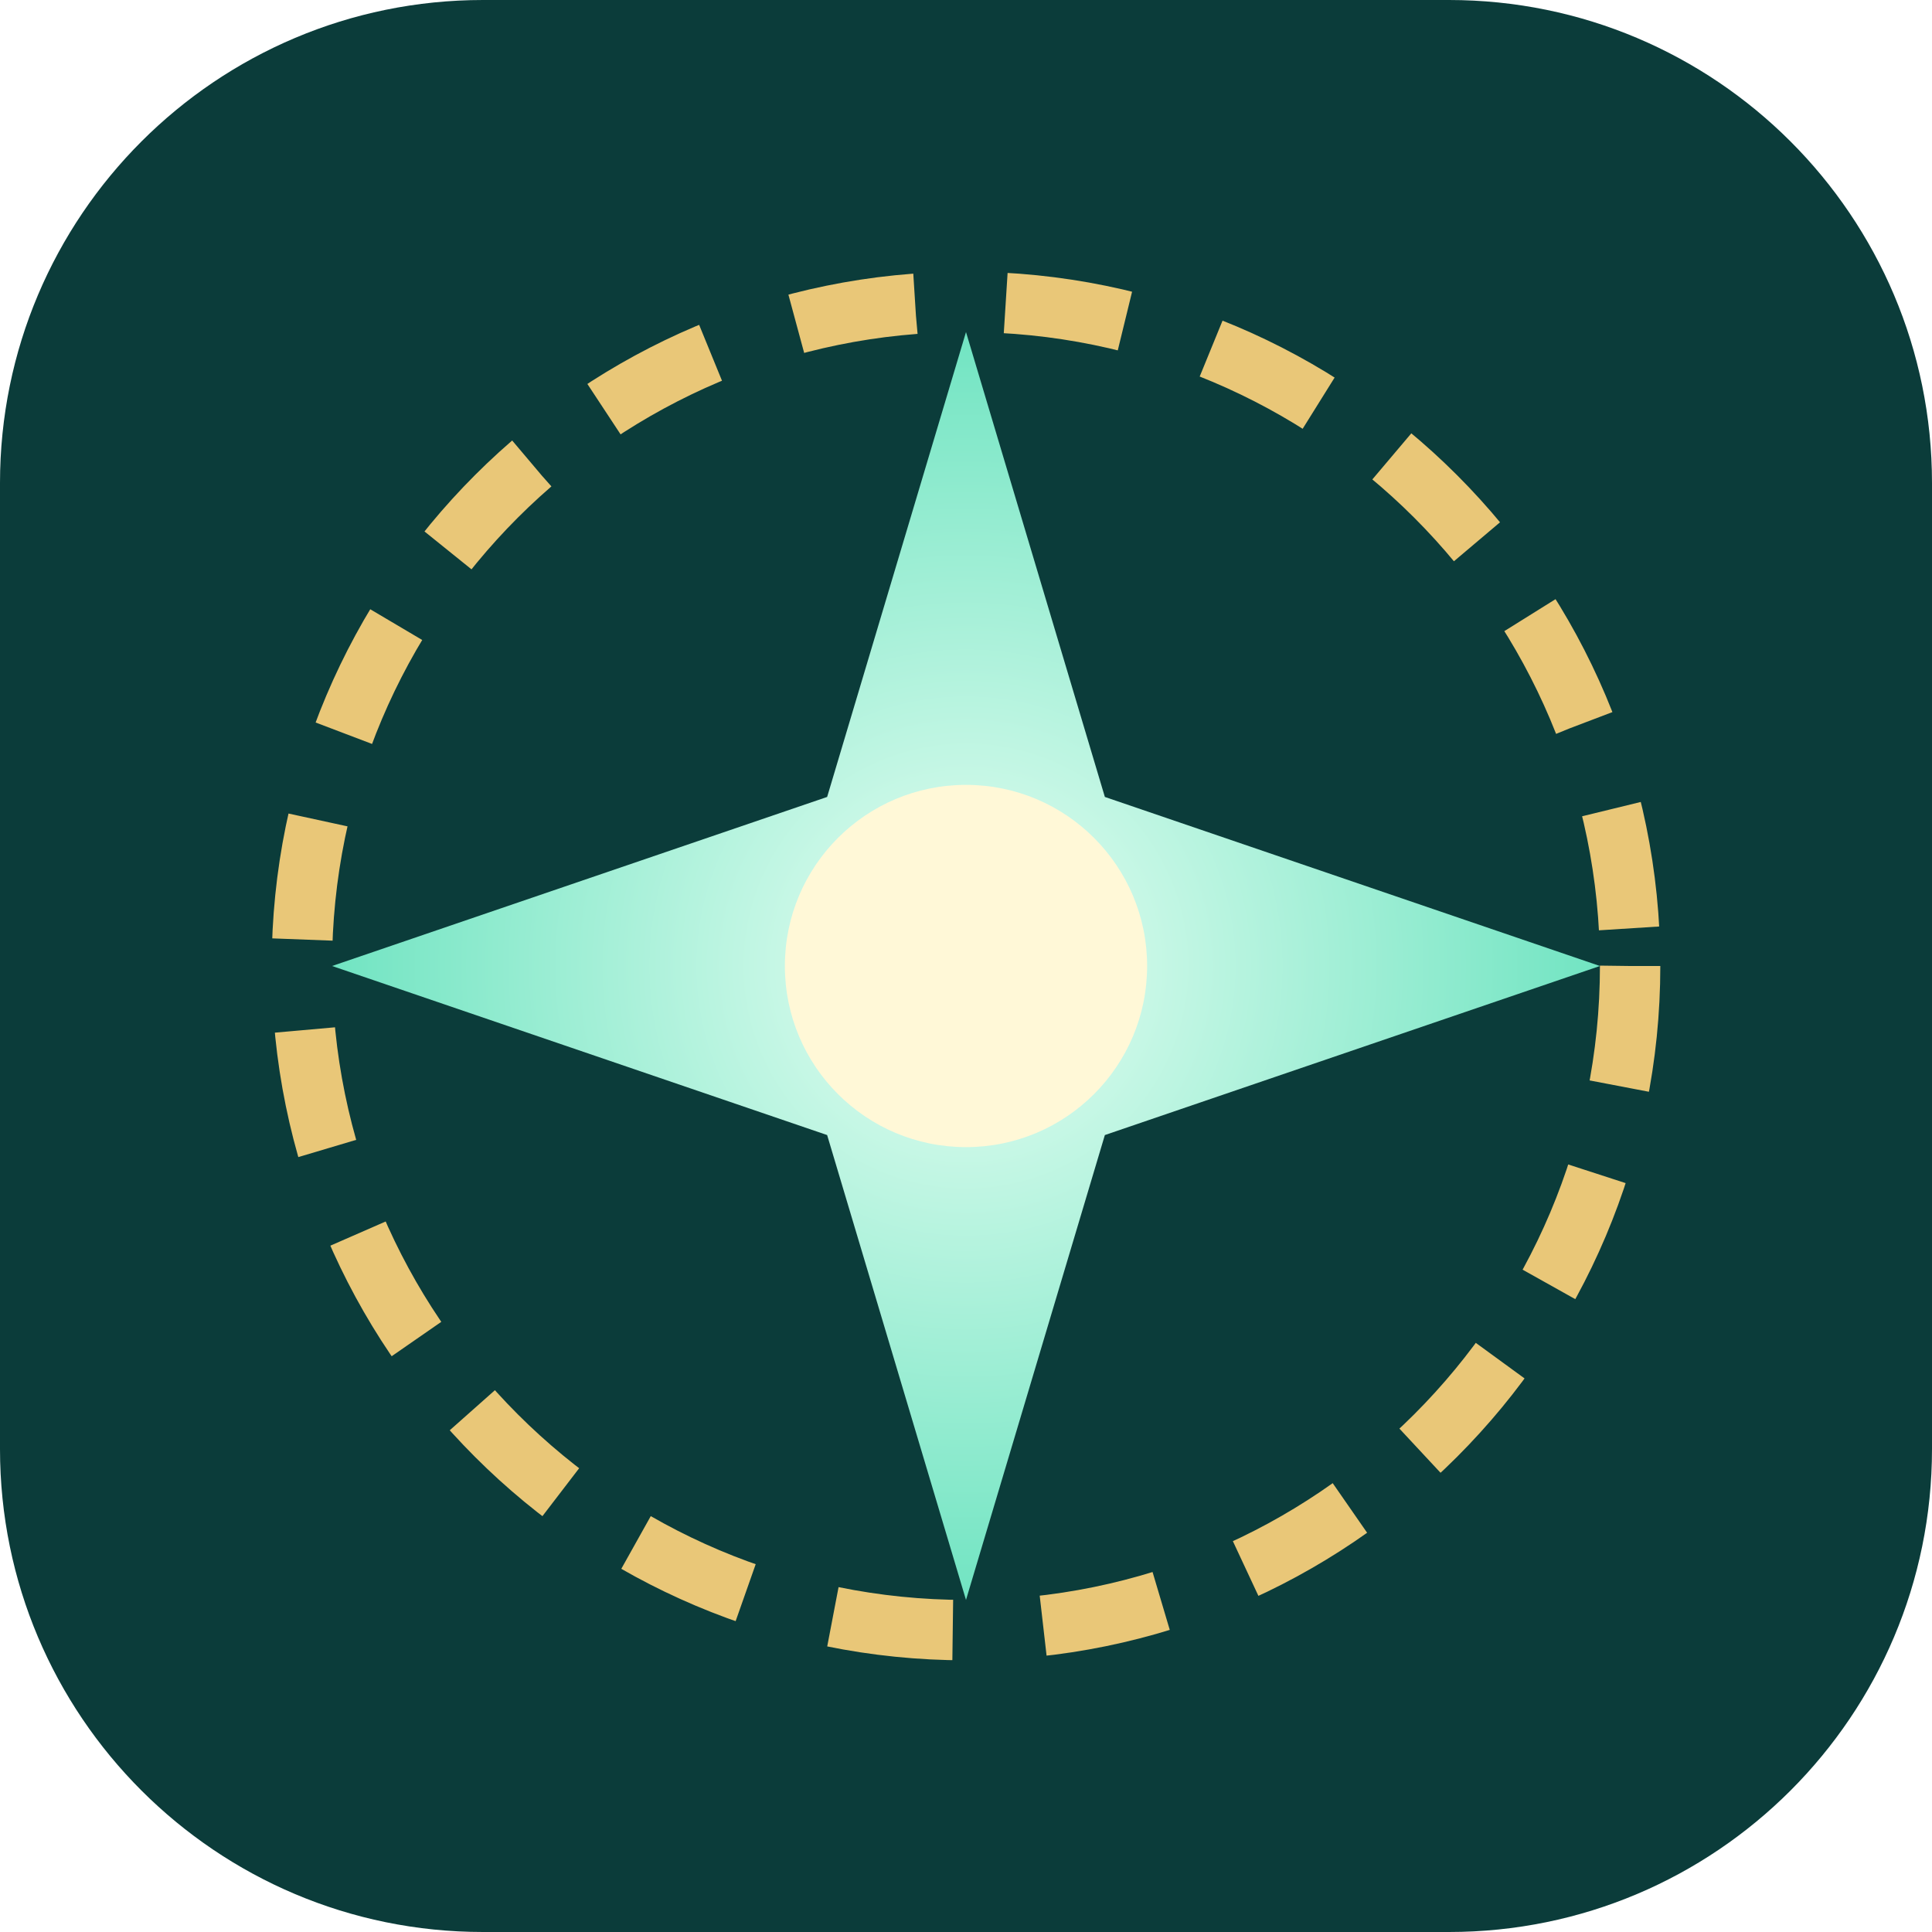
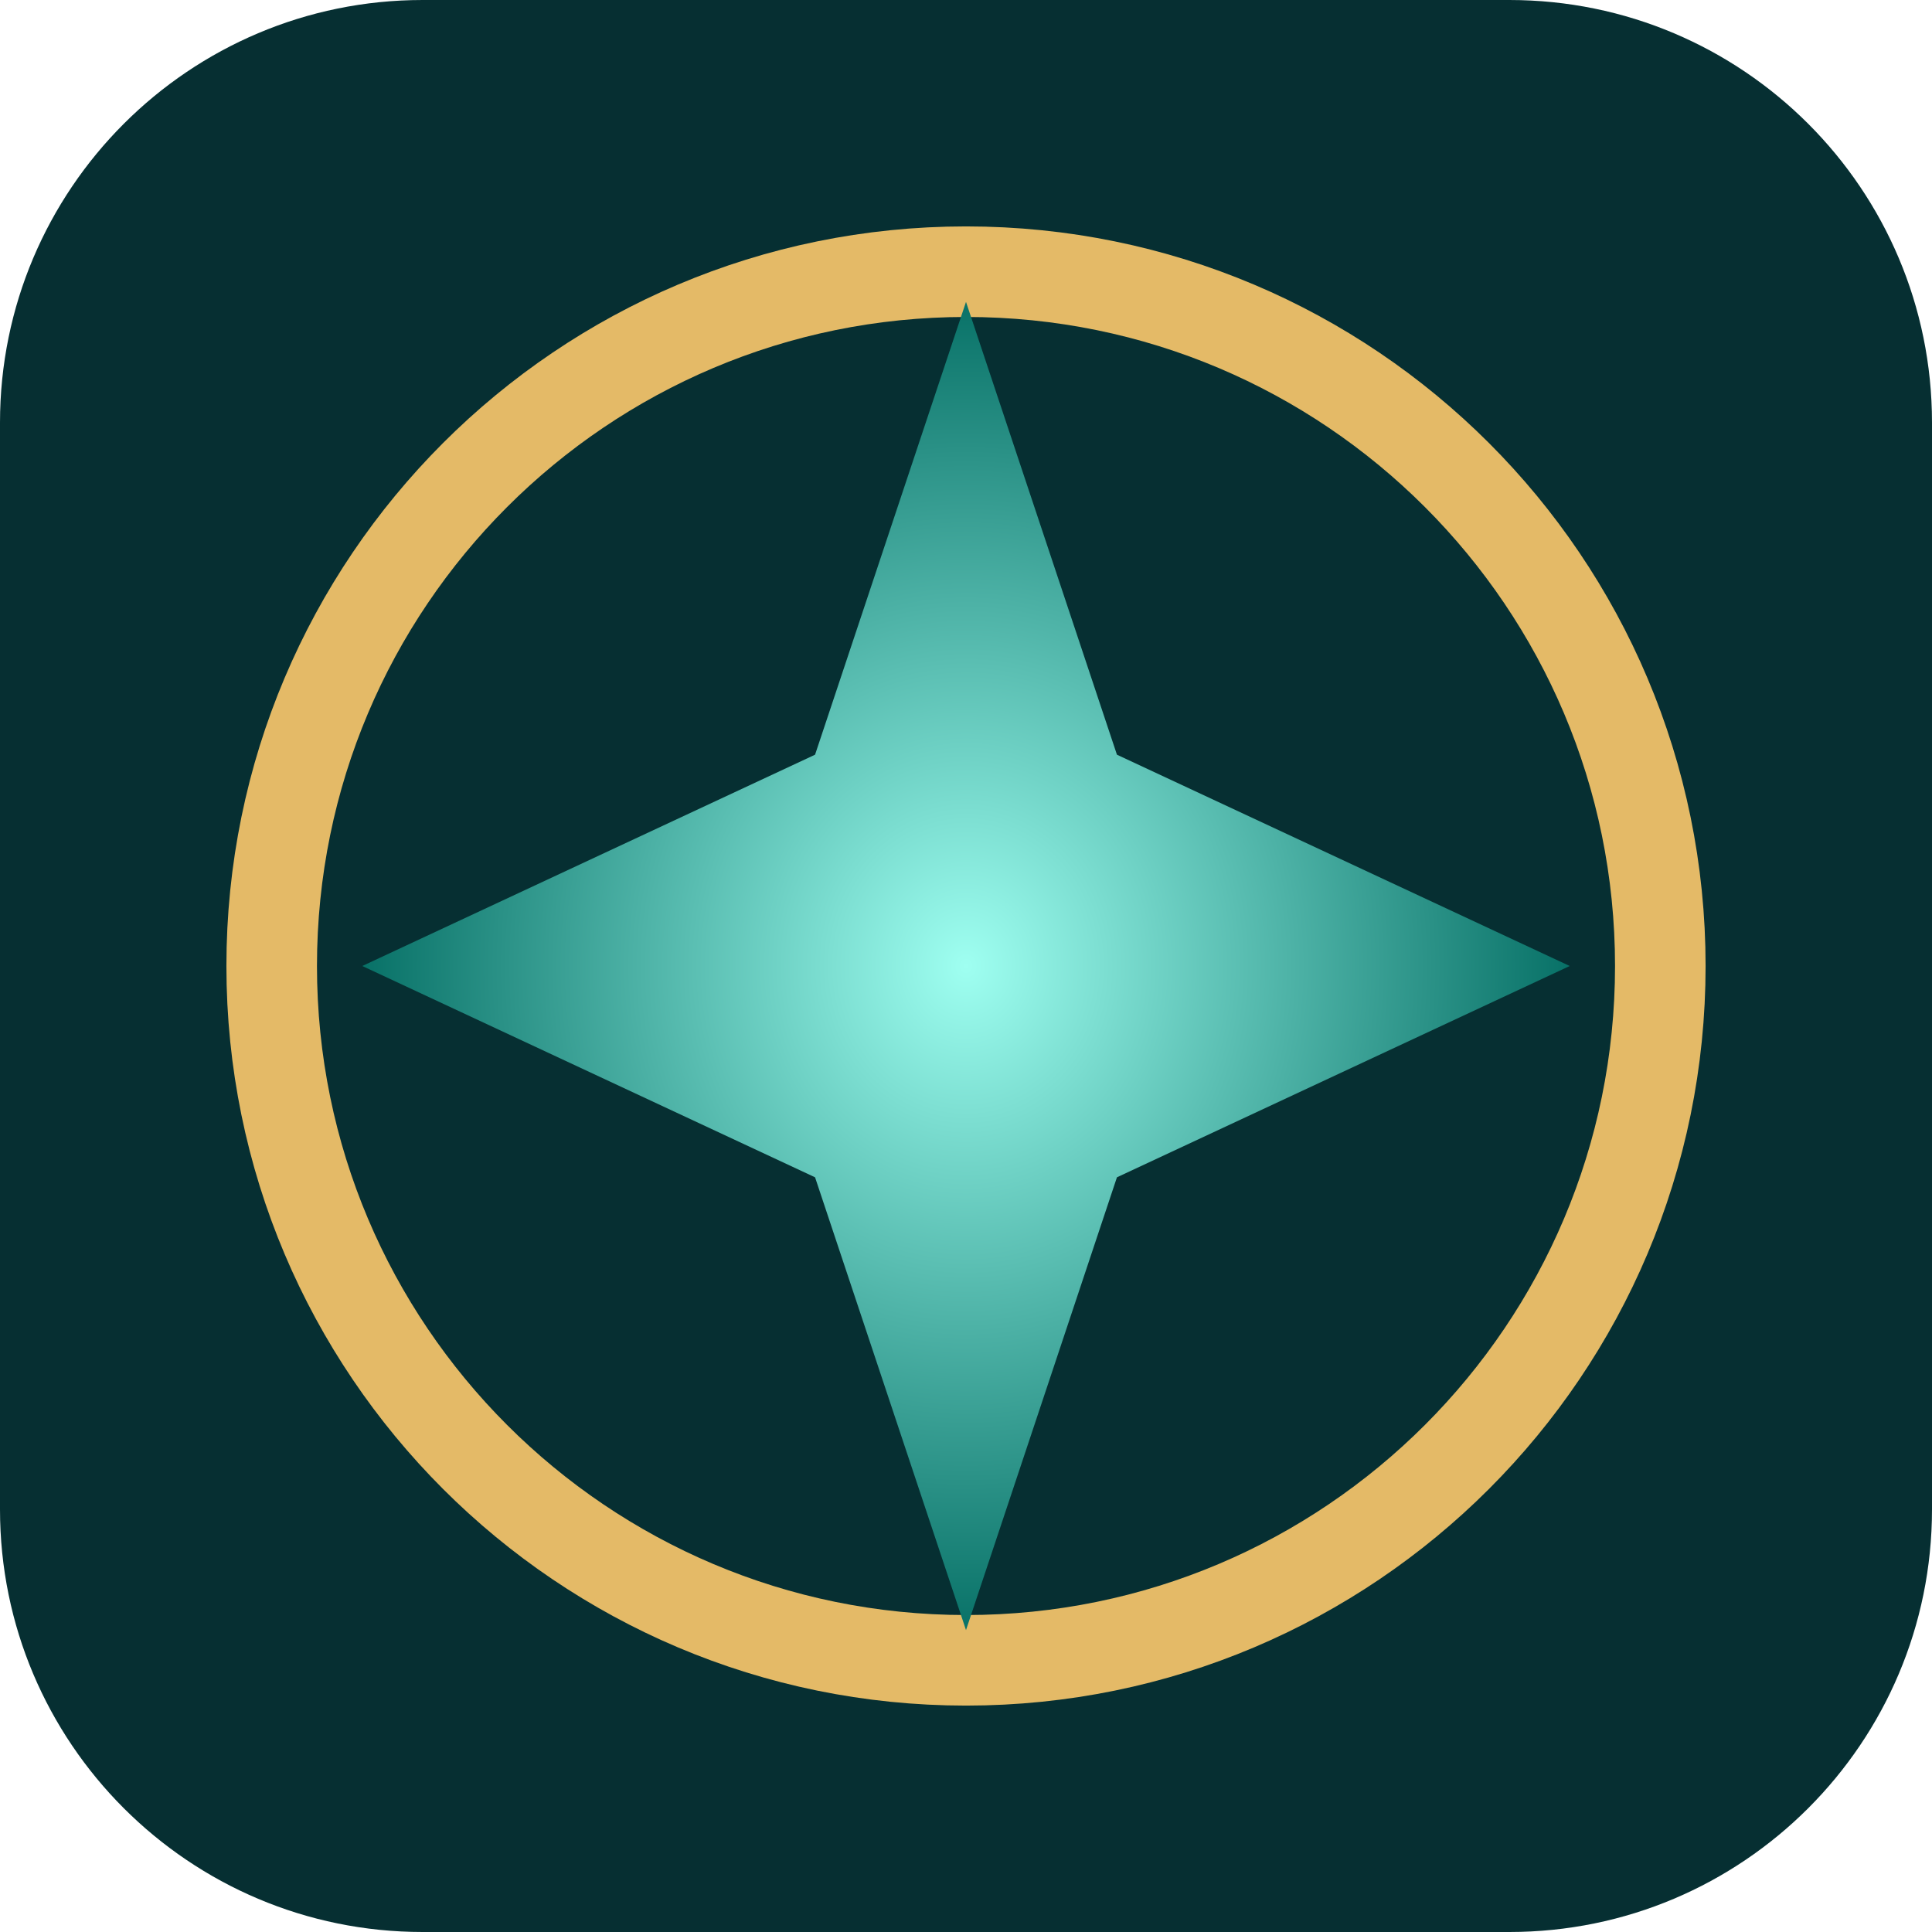
<svg xmlns="http://www.w3.org/2000/svg" viewBox="0 0 64 64">
  <defs>
    <radialGradient id="g">
-       <stop stop-color="#eafff4" />
-       <stop offset="1" stop-color="#71e4c2" />
+       <stop stop-color="#9ffff1" />
+       <stop offset="1" stop-color="#087167" />
    </radialGradient>
  </defs>
-   <rect width="64" height="64" rx="16" fill="#0b3c3a" />
-   <circle cx="32" cy="32" r="22" fill="none" stroke="#e9c778" stroke-width="2" stroke-dasharray="4 3" />
-   <path d="M32 11l4.6 15.4L53 32l-16.4 5.6L32 53l-4.6-15.4L11 32l16.4-5.6z" fill="url(#g)" />
-   <circle cx="32" cy="32" r="6" fill="#fff8d7" />
+   <rect width="64" height="64" rx="14" fill="#062f32" />
+   <circle cx="32" cy="32" r="23" fill="none" stroke="#e4ba67" stroke-width="3" />
+   <path d="M32 10l5 15 15 7-15 7-5 15-5-15-15-7 15-7z" fill="url(#g)" />
</svg>
